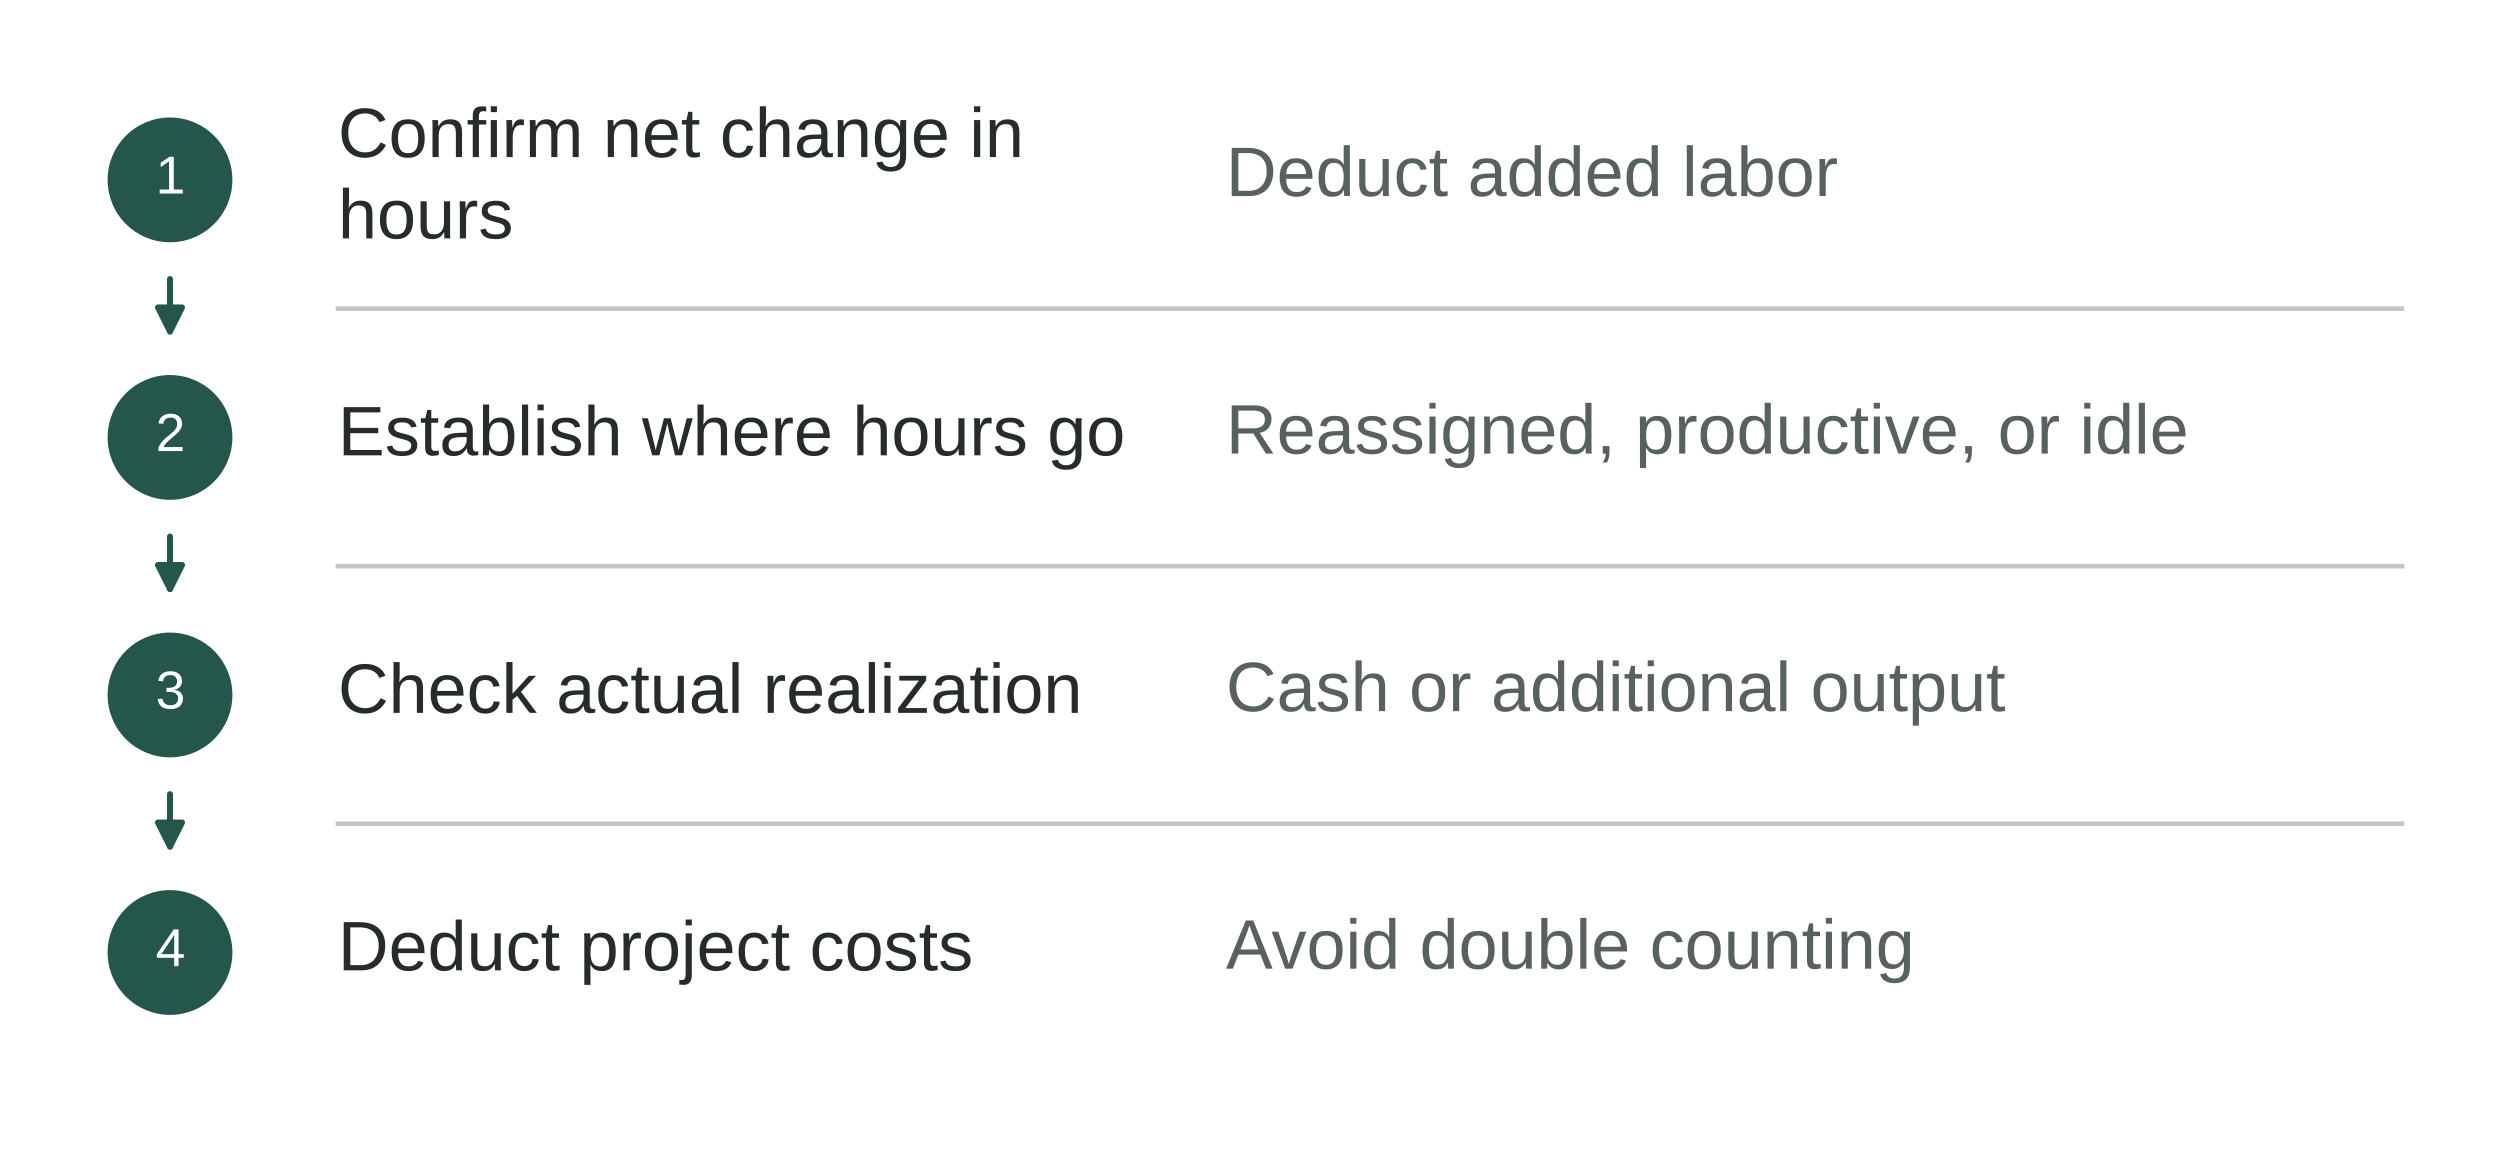
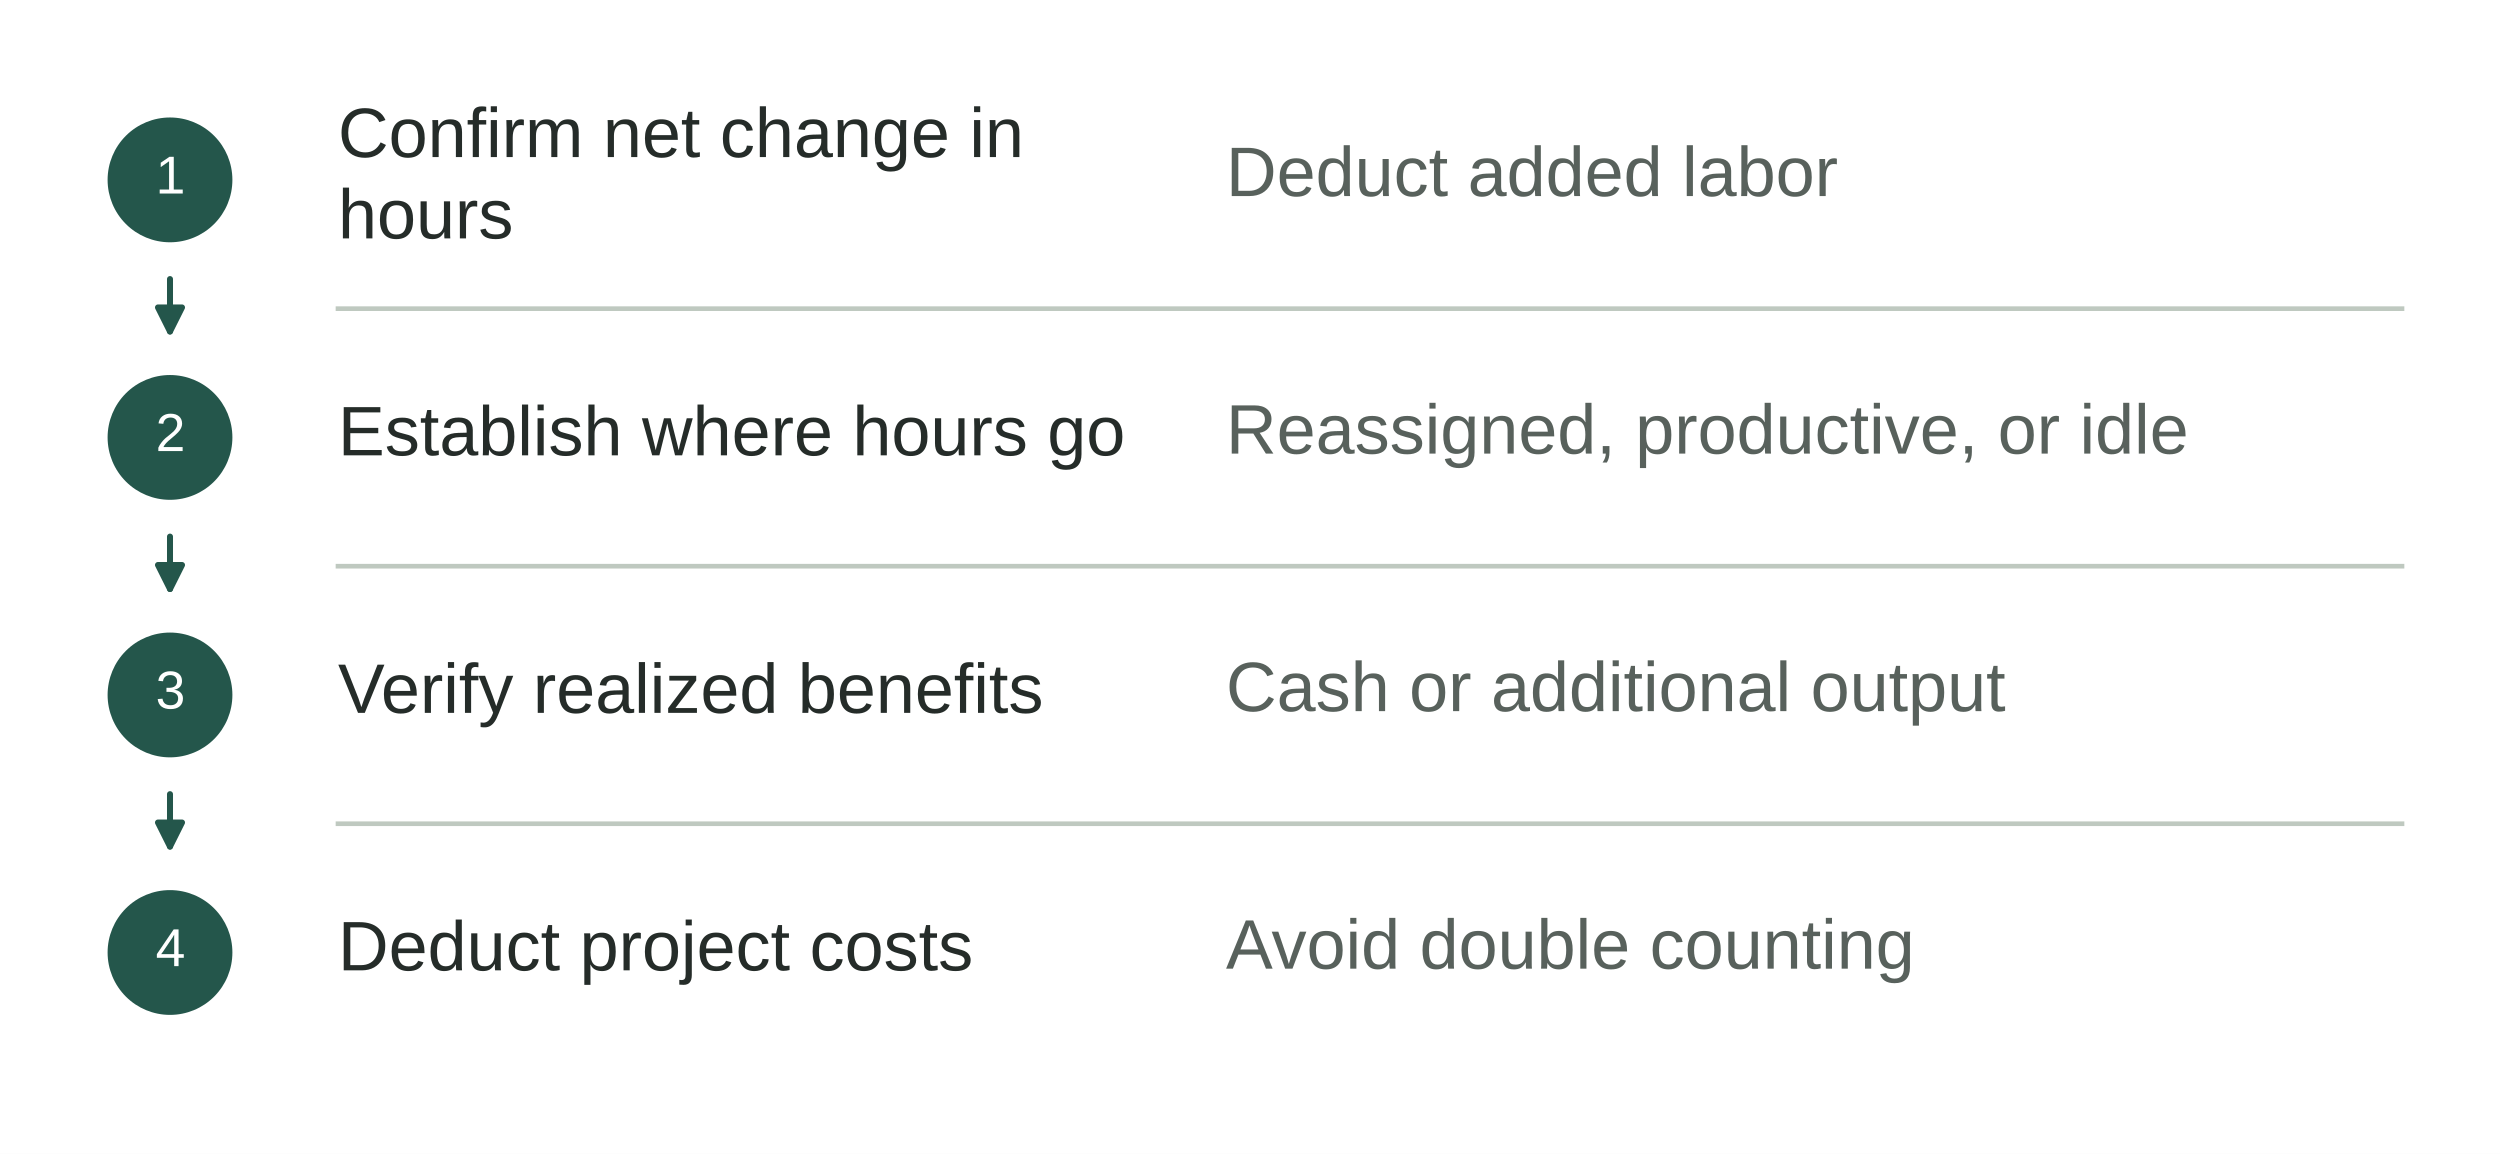
<svg xmlns="http://www.w3.org/2000/svg" width="374.4pt" height="172.8pt" viewBox="0 0 374.4 172.8" version="1.1">
  <defs>
    <style type="text/css">*{stroke-linejoin: round; stroke-linecap: round}</style>
  </defs>
  <g id="figure_1">
    <g id="patch_1">
      <path d="M 0 172.8  L 374.4 172.8  L 374.4 0  L 0 0  z " style="fill: #ffffff" />
    </g>
    <g id="axes_1">
      <g id="patch_2">
        <path d="M 25.459 36.285  C 27.938 36.285 30.315 35.3 32.067 33.547  C 33.82 31.795 34.804 29.418 34.804 26.94  C 34.804 24.461 33.82 22.084 32.067 20.332  C 30.315 18.579 27.938 17.594 25.459 17.594  C 22.981 17.594 20.604 18.579 18.851 20.332  C 17.099 22.084 16.114 24.461 16.114 26.94  C 16.114 29.418 17.099 31.795 18.851 33.547  C 20.604 35.3 22.981 36.285 25.459 36.285  z " clip-path="url(#pb404469370)" style="fill: #24564b" />
      </g>
      <g id="line2d_1">
        <path d="M 50.619 46.224  L 359.724 46.224  " clip-path="url(#pb404469370)" style="fill: none; stroke: #bfc9c0; stroke-width: 0.7; stroke-linecap: square" />
      </g>
      <g id="patch_3">
        <path d="M 25.459 74.854  C 27.938 74.854 30.315 73.869 32.067 72.116  C 33.82 70.364 34.804 67.987 34.804 65.508  C 34.804 63.03 33.82 60.653 32.067 58.901  C 30.315 57.148 27.938 56.163 25.459 56.163  C 22.981 56.163 20.604 57.148 18.851 58.901  C 17.099 60.653 16.114 63.03 16.114 65.508  C 16.114 67.987 17.099 70.364 18.851 72.116  C 20.604 73.869 22.981 74.854 25.459 74.854  z " clip-path="url(#pb404469370)" style="fill: #24564b" />
      </g>
      <g id="line2d_2">
        <path d="M 50.619 84.793  L 359.724 84.793  " clip-path="url(#pb404469370)" style="fill: none; stroke: #bfc9c0; stroke-width: 0.7; stroke-linecap: square" />
      </g>
      <g id="patch_4">
        <path d="M 25.459 113.422  C 27.938 113.422 30.315 112.438 32.067 110.685  C 33.82 108.933 34.804 106.556 34.804 104.077  C 34.804 101.599 33.82 99.222 32.067 97.47  C 30.315 95.717 27.938 94.732 25.459 94.732  C 22.981 94.732 20.604 95.717 18.851 97.47  C 17.099 99.222 16.114 101.599 16.114 104.077  C 16.114 106.556 17.099 108.933 18.851 110.685  C 20.604 112.438 22.981 113.422 25.459 113.422  z " clip-path="url(#pb404469370)" style="fill: #24564b" />
      </g>
      <g id="line2d_3">
        <path d="M 50.619 123.362  L 359.724 123.362  " clip-path="url(#pb404469370)" style="fill: none; stroke: #bfc9c0; stroke-width: 0.7; stroke-linecap: square" />
      </g>
      <g id="patch_5">
        <path d="M 25.459 151.991  C 27.938 151.991 30.315 151.007 32.067 149.254  C 33.82 147.502 34.804 145.125 34.804 142.646  C 34.804 140.168 33.82 137.791 32.067 136.038  C 30.315 134.286 27.938 133.301 25.459 133.301  C 22.981 133.301 20.604 134.286 18.851 136.038  C 17.099 137.791 16.114 140.168 16.114 142.646  C 16.114 145.125 17.099 147.502 18.851 149.254  C 20.604 151.007 22.981 151.991 25.459 151.991  z " clip-path="url(#pb404469370)" style="fill: #24564b" />
      </g>
      <g id="patch_6">
        <path d="M 25.459 41.795  Q 25.459 46.223 25.459 49.645  " clip-path="url(#pb404469370)" style="fill: none; stroke: #24564b; stroke-width: 0.9; stroke-linecap: round" />
        <path d="M 27.259 46.045  L 25.459 49.645  L 23.659 46.045  z " clip-path="url(#pb404469370)" style="fill: #24564b; stroke: #24564b; stroke-width: 0.9; stroke-linecap: round" />
      </g>
      <g id="patch_7">
        <path d="M 25.459 80.364  Q 25.459 84.792 25.459 88.214  " clip-path="url(#pb404469370)" style="fill: none; stroke: #24564b; stroke-width: 0.9; stroke-linecap: round" />
        <path d="M 27.259 84.614  L 25.459 88.214  L 23.659 84.614  z " clip-path="url(#pb404469370)" style="fill: #24564b; stroke: #24564b; stroke-width: 0.9; stroke-linecap: round" />
      </g>
      <g id="patch_8">
        <path d="M 25.459 118.933  Q 25.459 123.361 25.459 126.783  " clip-path="url(#pb404469370)" style="fill: none; stroke: #24564b; stroke-width: 0.9; stroke-linecap: round" />
        <path d="M 27.259 123.183  L 25.459 126.783  L 23.659 123.183  z " clip-path="url(#pb404469370)" style="fill: #24564b; stroke: #24564b; stroke-width: 0.9; stroke-linecap: round" />
      </g>
      <g id="text_1">
        <text x="23.303" y="28.980" fill="#ffffff" font-family="Arial, DejaVu Sans, sans-serif" font-size="8" text-anchor="start">
          <tspan x="23.303" dy="0">1</tspan>
        </text>
      </g>
      <g id="text_2">
        <text x="50.619" y="23.527" fill="#252c29" font-family="Arial, DejaVu Sans, sans-serif" font-size="10.5" text-anchor="start">
          <tspan x="50.619" dy="0">Confirm net change in</tspan>
          <tspan x="50.619" dy="12.18">hours</tspan>
        </text>
      </g>
      <g id="text_3">
        <text x="183.606" y="29.362" fill="#58615c" font-family="Arial, DejaVu Sans, sans-serif" font-size="10.5" text-anchor="start">
          <tspan x="183.606" dy="0">Deduct added labor</tspan>
        </text>
      </g>
      <g id="text_4">
        <text x="23.303" y="67.548" fill="#ffffff" font-family="Arial, DejaVu Sans, sans-serif" font-size="8" text-anchor="start">
          <tspan x="23.303" dy="0">2</tspan>
        </text>
      </g>
      <g id="text_5">
        <text x="50.619" y="68.186" fill="#252c29" font-family="Arial, DejaVu Sans, sans-serif" font-size="10.5" text-anchor="start">
          <tspan x="50.619" dy="0">Establish where hours go</tspan>
        </text>
      </g>
      <g id="text_6">
        <text x="183.606" y="67.931" fill="#58615c" font-family="Arial, DejaVu Sans, sans-serif" font-size="10.5" text-anchor="start">
          <tspan x="183.606" dy="0">Reassigned, productive, or idle</tspan>
        </text>
      </g>
      <g id="text_7">
        <text x="23.303" y="106.117" fill="#ffffff" font-family="Arial, DejaVu Sans, sans-serif" font-size="8" text-anchor="start">
          <tspan x="23.303" dy="0">3</tspan>
        </text>
      </g>
      <g id="text_8">
        <text x="50.619" y="106.755" fill="#252c29" font-family="Arial, DejaVu Sans, sans-serif" font-size="10.5" text-anchor="start">
-           <tspan x="50.619" dy="0">Check actual realization</tspan>
+           <tspan x="50.619" dy="0">Verify realized benefits</tspan>
        </text>
      </g>
      <g id="text_9">
        <text x="183.606" y="106.500" fill="#58615c" font-family="Arial, DejaVu Sans, sans-serif" font-size="10.5" text-anchor="start">
          <tspan x="183.606" dy="0">Cash or additional output</tspan>
        </text>
      </g>
      <g id="text_10">
        <text x="23.303" y="144.686" fill="#ffffff" font-family="Arial, DejaVu Sans, sans-serif" font-size="8" text-anchor="start">
          <tspan x="23.303" dy="0">4</tspan>
        </text>
      </g>
      <g id="text_11">
        <text x="50.619" y="145.324" fill="#252c29" font-family="Arial, DejaVu Sans, sans-serif" font-size="10.5" text-anchor="start">
          <tspan x="50.619" dy="0">Deduct project costs</tspan>
        </text>
      </g>
      <g id="text_12">
        <text x="183.606" y="145.069" fill="#58615c" font-family="Arial, DejaVu Sans, sans-serif" font-size="10.5" text-anchor="start">
          <tspan x="183.606" dy="0">Avoid double counting</tspan>
        </text>
      </g>
    </g>
  </g>
  <defs>
    <clipPath id="pb404469370">
      <rect x="7.488" y="6.048" width="359.424" height="160.704" />
    </clipPath>
  </defs>
</svg>
